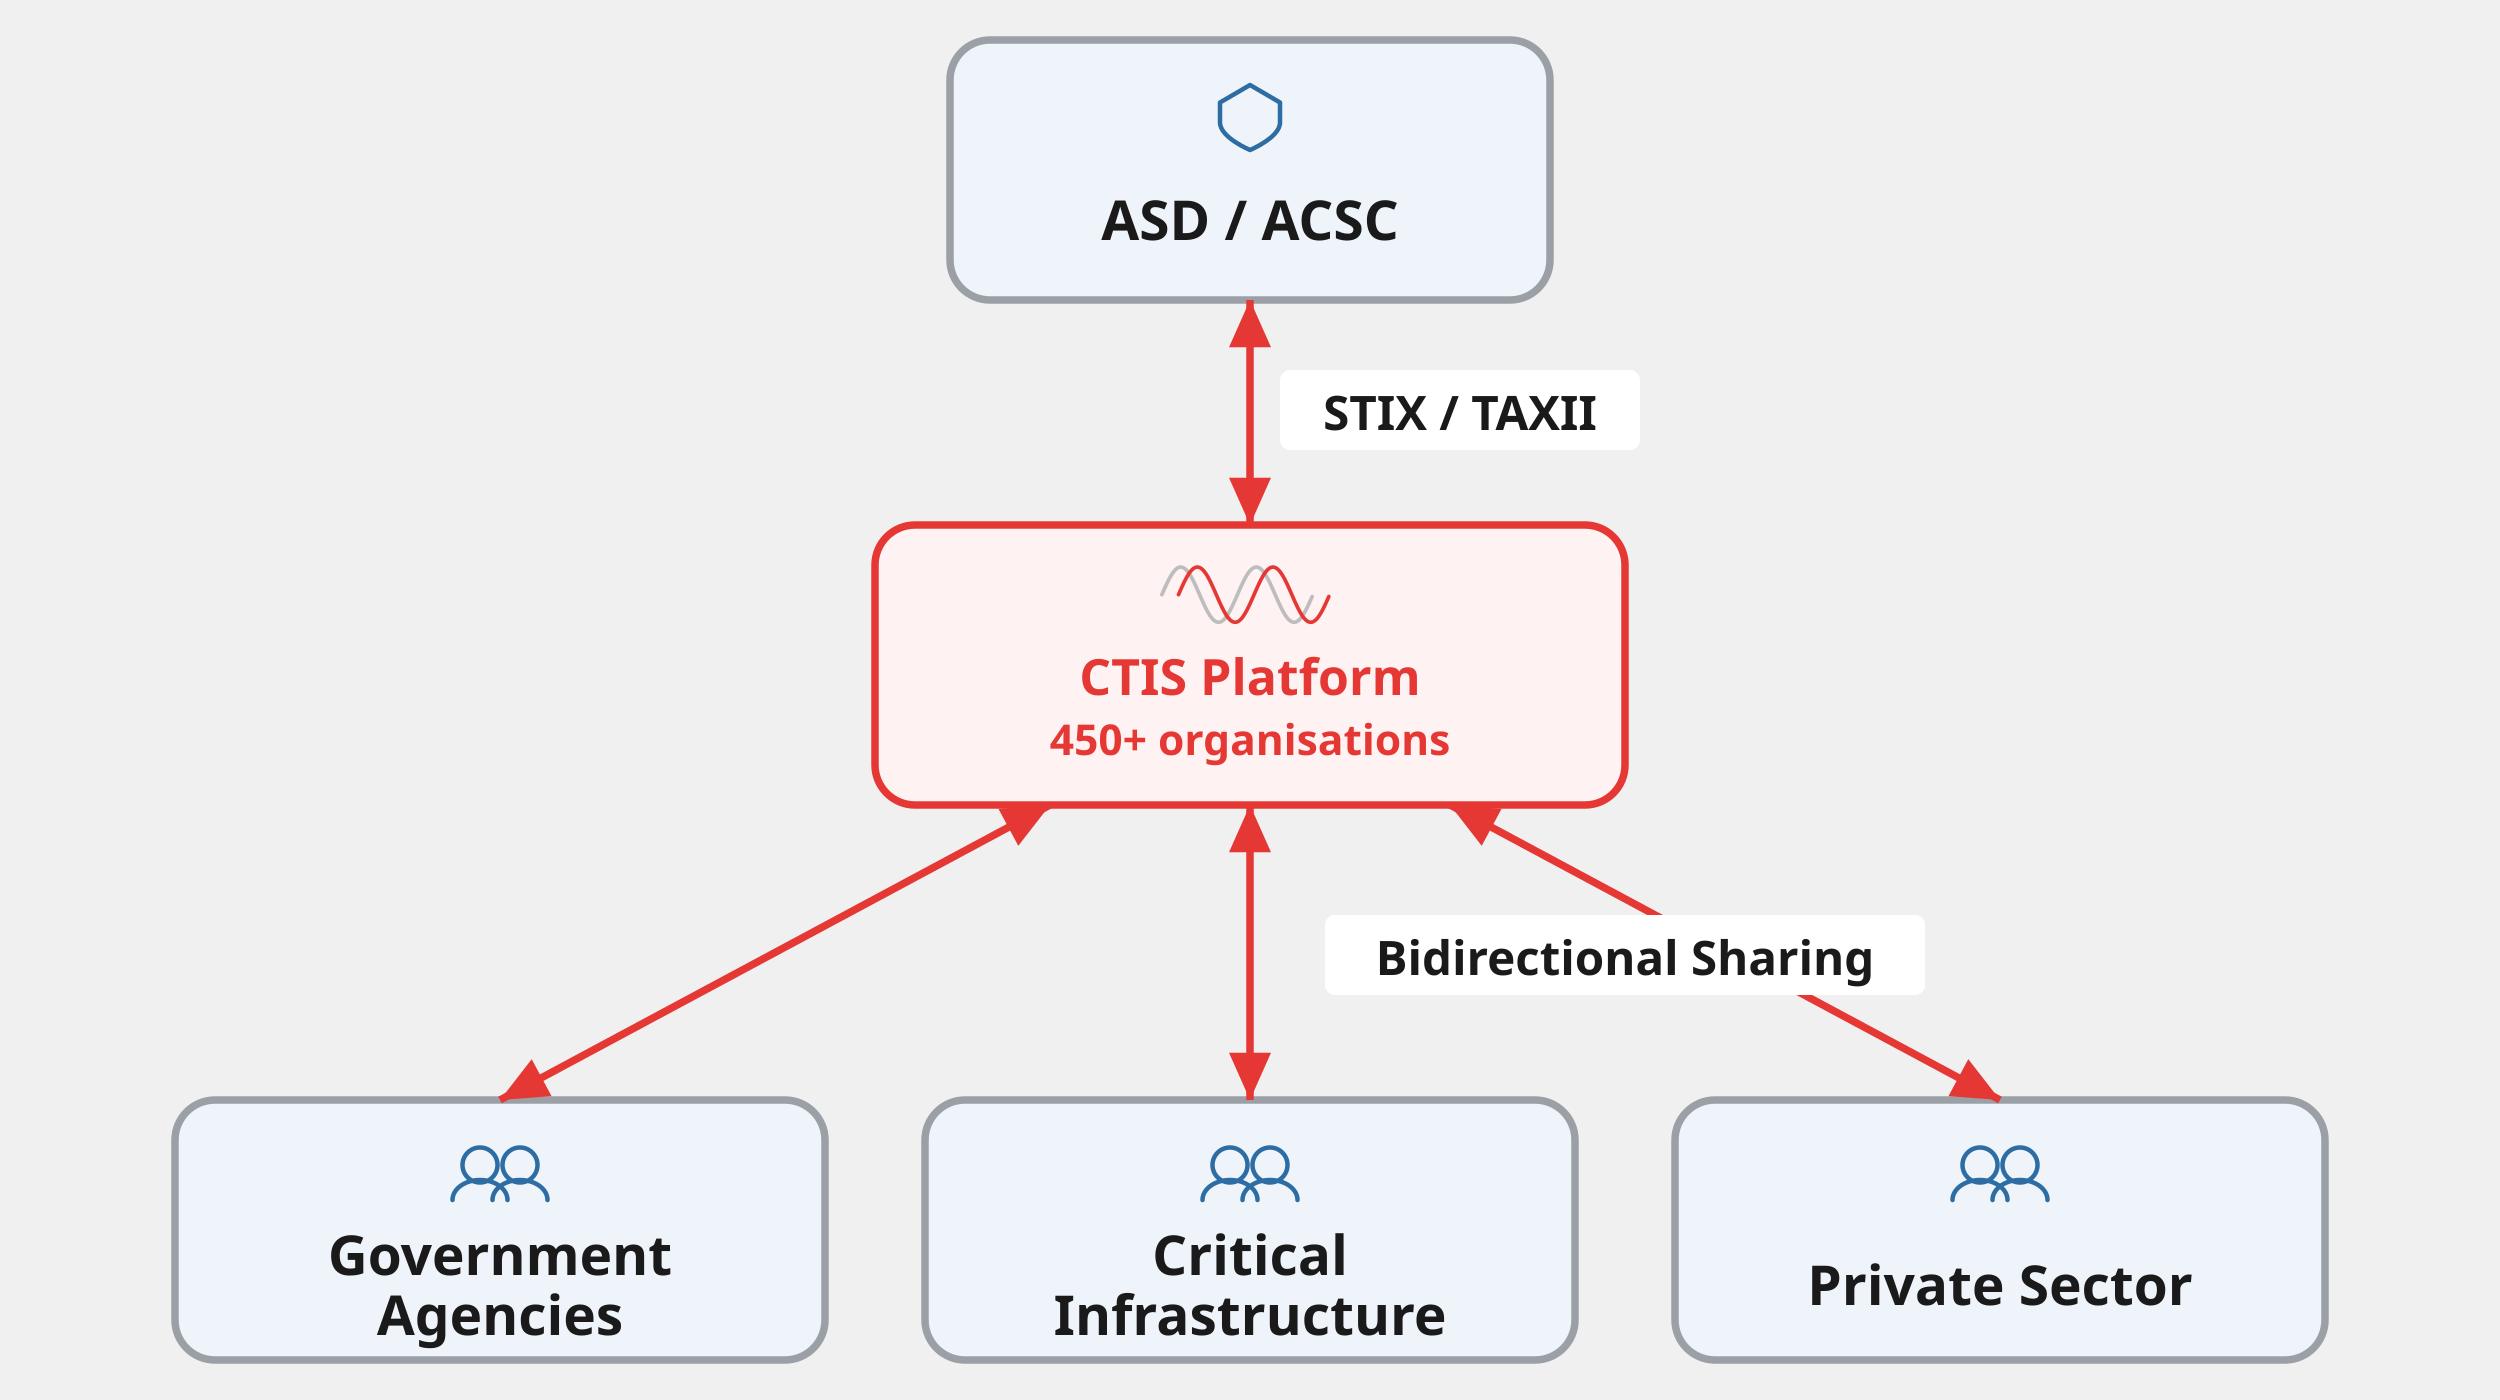
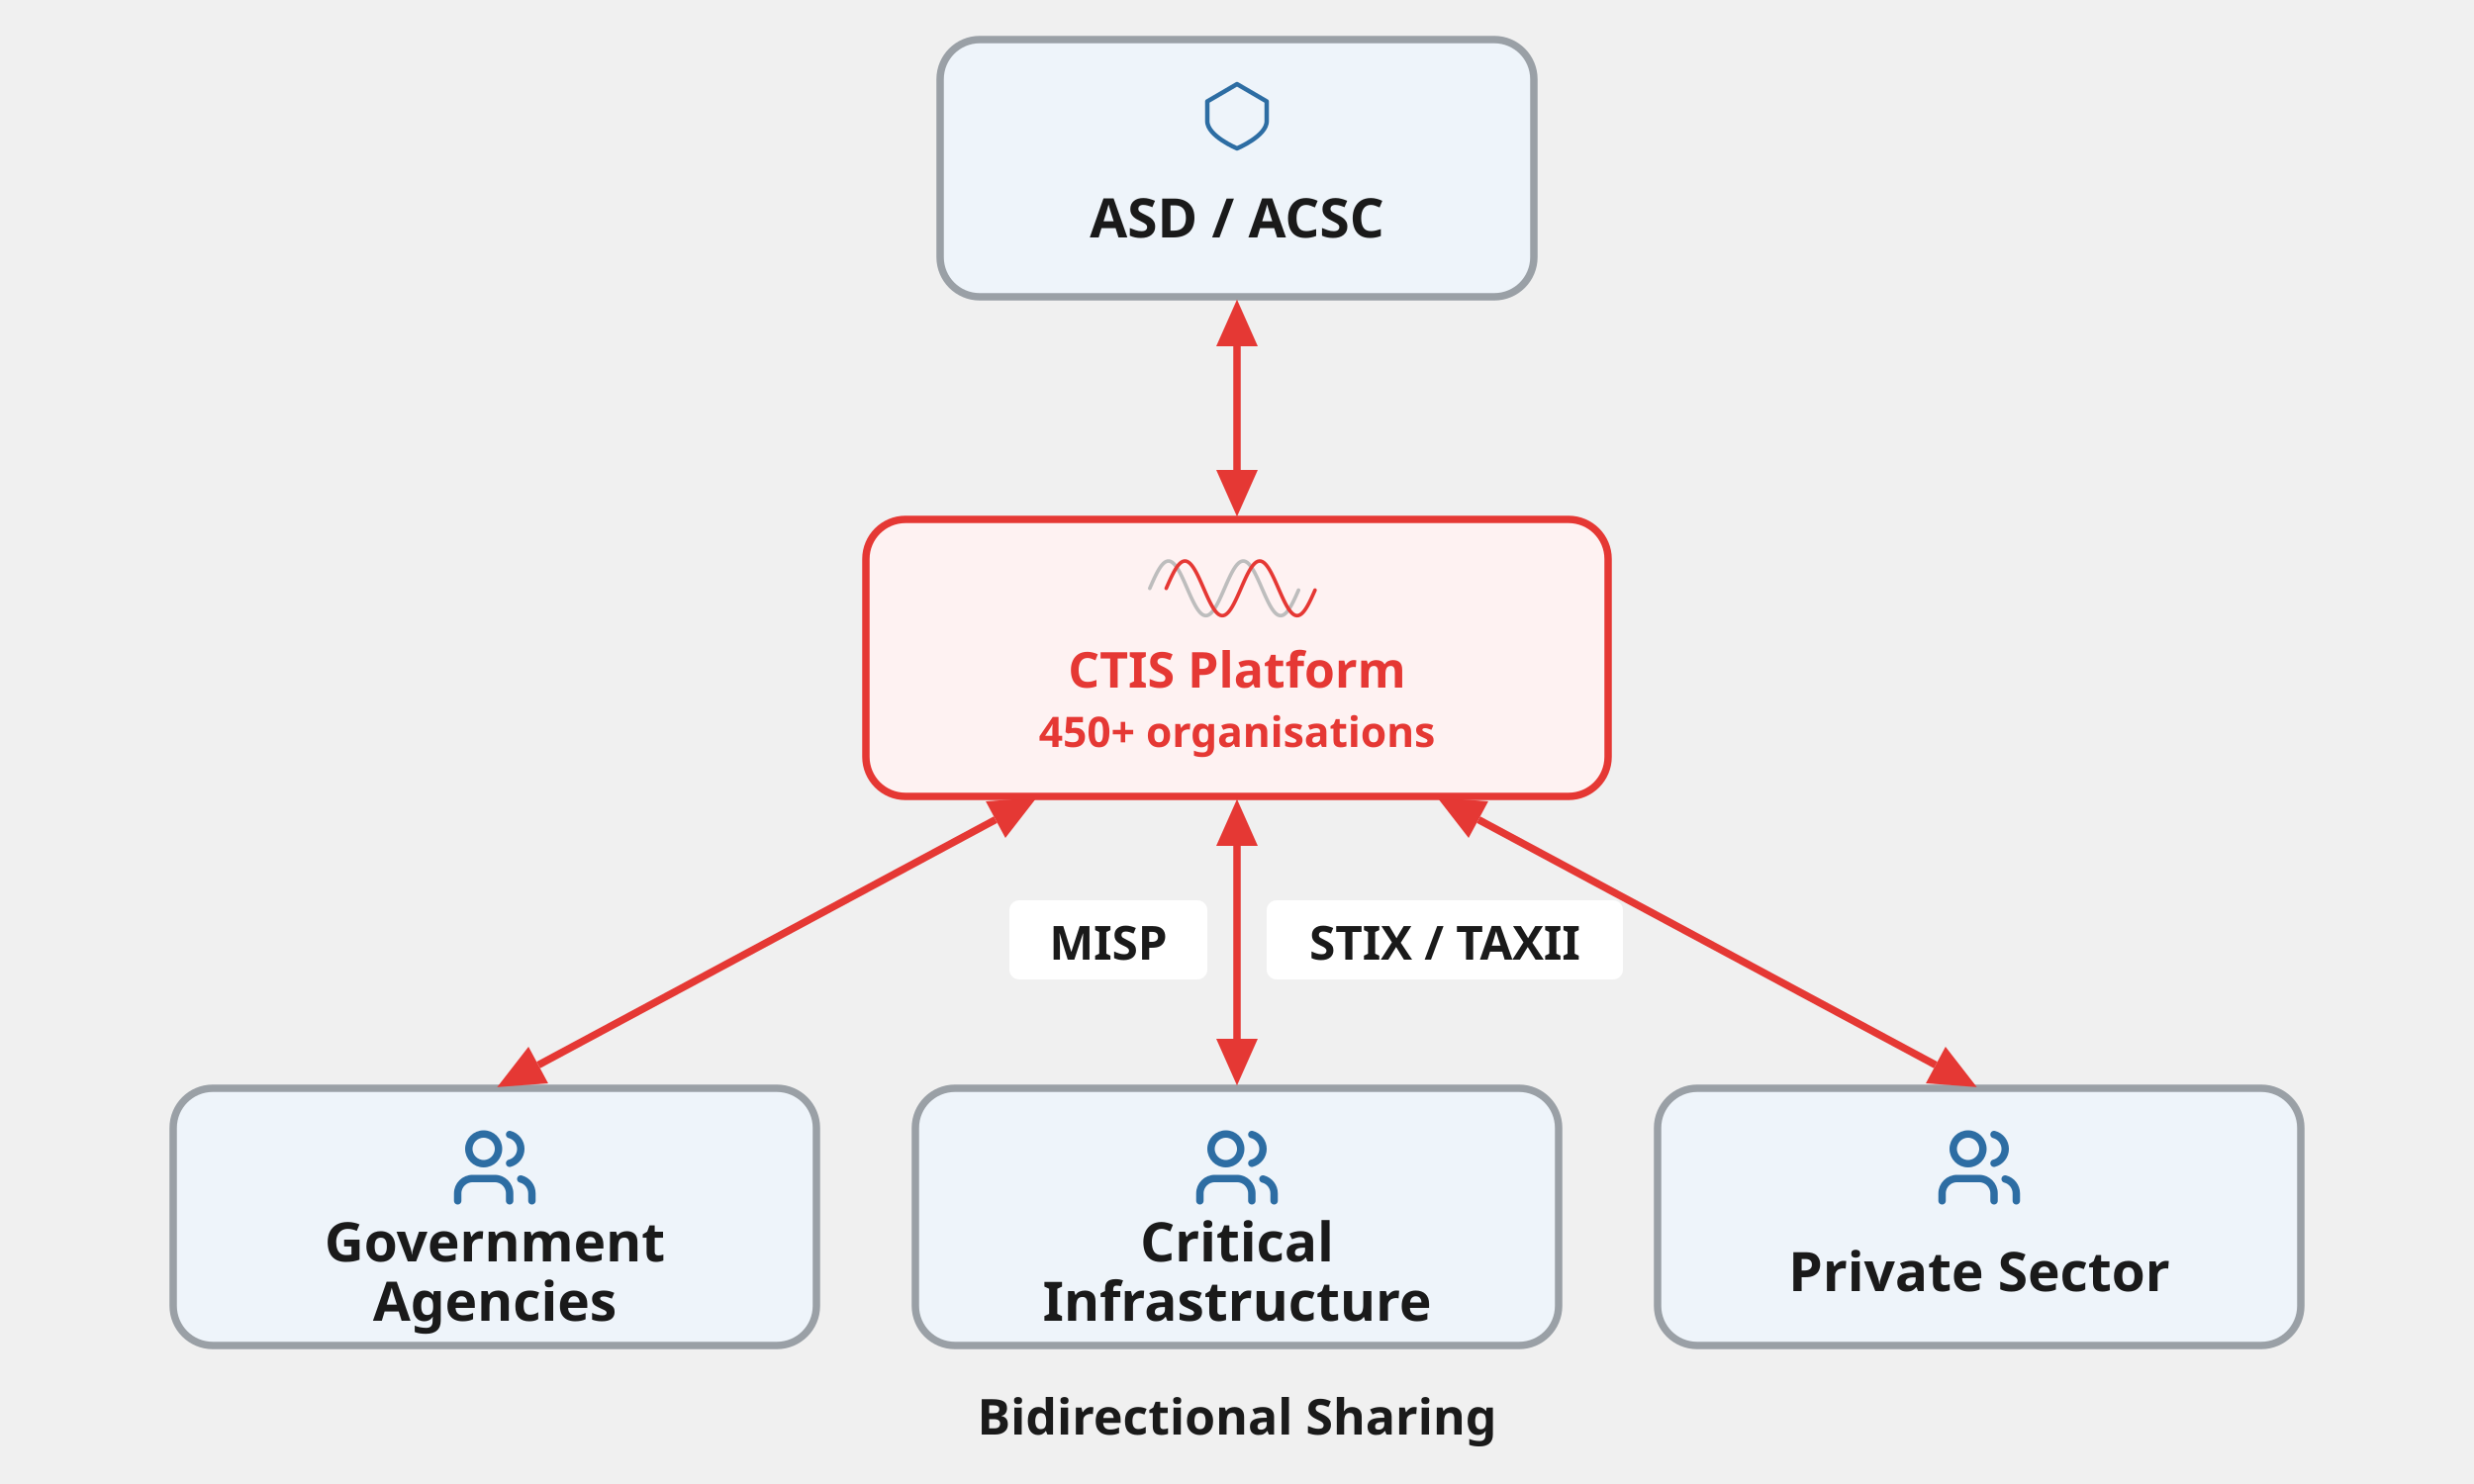
- <svg xmlns="http://www.w3.org/2000/svg" fill="none" viewBox="0 0 500 280">
+ <svg xmlns="http://www.w3.org/2000/svg" fill="none" viewBox="0 0 500 300">
  <defs>
-     <marker id="a" markerHeight="7" markerWidth="7" orient="auto" refX="9" refY="5" viewBox="0 0 10 10">
+     <marker id="arrow" markerHeight="7" markerWidth="7" orient="auto-start-reverse" refX="0" refY="5" viewBox="0 0 10 10">
      <path fill="#e53834" d="m0 1 9 4-9 4z" />
    </marker>
-     <marker id="b" markerHeight="7" markerWidth="7" orient="auto" refX="1" refY="5" viewBox="0 0 10 10">
-       <path fill="#e53834" d="M10 1 1 5l9 4z" />
-     </marker>
+     <g id="users" fill="none" stroke="#2d6da3" stroke-width="2" stroke-linecap="round" stroke-linejoin="round">
+       <path d="M16 21v-2a4 4 0 0 0-4-4H6a4 4 0 0 0-4 4v2" />
+       <circle cx="9" cy="7" r="4" />
+       <path d="M22 21v-2a4 4 0 0 0-3-3.87" />
+       <path d="M16 3.13a4 4 0 0 1 0 7.75" />
+     </g>
  </defs>
  <rect width="120" height="52" x="190" y="8" fill="#eef4fa" stroke="#9aa0a6" stroke-width="1.5" rx="8" />
  <path stroke="#2d6da3" stroke-linecap="round" stroke-linejoin="round" stroke-width=".9" fill="none" d="M250 17 L256 20.5 V24.5 C256 27.5 250 30 250 30 C250 30 244 27.5 244 24.5 V20.5 Z" />
  <text x="250" y="48" fill="#1a1a1a" font-family="Manrope, sans-serif" font-size="11" font-weight="700" text-anchor="middle">ASD / ACSC</text>
  <rect width="150" height="56" x="175" y="105" fill="#fef2f2" stroke="#e53834" stroke-width="1.5" rx="8" />
  <g transform="translate(232,109) scale(0.1129)">
    <g transform="translate(-79.72451,-588.4308)">
      <path d="m 82.999,676.411 c 0.897,-2.059 1.793,-4.119 2.69,-6.161 0.897,-2.043 1.793,-4.069 2.69,-6.063 0.897,-1.994 1.793,-3.955 2.69,-5.869 0.897,-1.913 1.793,-3.778 2.69,-5.581 0.897,-1.802 1.793,-3.541 2.69,-5.204 0.897,-1.662 1.793,-3.248 2.69,-4.744 0.897,-1.496 1.793,-2.903 2.69,-4.209 0.897,-1.306 1.793,-2.511 2.69,-3.606 0.897,-1.095 1.793,-2.08 2.69,-2.947 0.897,-0.867 1.793,-1.615 2.69,-2.24 0.897,-0.625 1.793,-1.125 2.69,-1.498 0.897,-0.373 1.793,-0.617 2.69,-0.732 0.897,-0.115 1.793,-0.099 2.69,0.046 0.897,0.145 1.793,0.421 2.69,0.823 0.897,0.403 1.793,0.933 2.69,1.587 0.897,0.654 1.793,1.431 2.69,2.326 0.897,0.894 1.793,1.907 2.69,3.028 0.897,1.121 1.793,2.351 2.69,3.681 0.897,1.33 1.793,2.759 2.69,4.276 0.897,1.517 1.793,3.122 2.69,4.803 0.897,1.68 1.793,3.436 2.69,5.253 0.897,1.817 1.793,3.695 2.69,5.62 0.897,1.924 1.793,3.895 2.69,5.897 0.897,2.001 1.793,4.034 2.69,6.08 0.897,2.046 1.793,4.107 2.69,6.167 0.897,2.059 1.793,4.116 2.69,6.155 0.897,2.039 1.793,4.059 2.69,6.045 0.897,1.986 1.793,3.938 2.69,5.839 0.897,1.902 1.793,3.753 2.69,5.54 0.897,1.787 1.793,3.509 2.69,5.153 0.897,1.644 1.793,3.209 2.69,4.684 0.897,1.475 1.793,2.858 2.69,4.141 0.897,1.282 1.793,2.462 2.69,3.531 0.897,1.069 1.793,2.026 2.69,2.865 0.897,0.839 1.793,1.558 2.69,2.154 0.897,0.595 1.793,1.066 2.69,1.408 0.897,0.342 1.793,0.556 2.69,0.64 0.897,0.084 1.793,0.037 2.69,-0.139 0.897,-0.176 1.793,-0.482 2.69,-0.915 0.897,-0.433 1.793,-0.993 2.69,-1.676 0.897,-0.683 1.793,-1.489 2.69,-2.411 0.897,-0.922 1.793,-1.961 2.69,-3.108 0.897,-1.147 1.793,-2.402 2.69,-3.755 0.897,-1.353 1.793,-2.804 2.69,-4.342 0.897,-1.538 1.793,-3.162 2.69,-4.86 0.897,-1.698 1.793,-3.47 2.69,-5.301 0.897,-1.831 1.793,-3.722 2.69,-5.657 0.897,-1.935 1.793,-3.915 2.69,-5.923 0.897,-2.008 1.793,-4.046 2.69,-6.095 0.897,-2.05 1.793,-4.112 2.69,-6.17 0.897,-2.058 1.793,-4.113 2.69,-6.147 0.897,-2.034 1.793,-4.048 2.69,-6.026 0.897,-1.978 1.793,-3.919 2.69,-5.809 0.897,-1.89 1.793,-3.727 2.69,-5.499 0.897,-1.772 1.793,-3.477 2.69,-5.102 0.897,-1.625 1.793,-3.17 2.69,-4.624 0.897,-1.453 1.793,-2.814 2.69,-4.072 0.897,-1.258 1.793,-2.412 2.69,-3.455 0.897,-1.042 1.793,-1.972 2.69,-2.783 0.897,-0.811 1.793,-1.501 2.69,-2.067 0.897,-0.566 1.793,-1.006 2.69,-1.318 0.897,-0.312 1.793,-0.495 2.69,-0.548 0.897,-0.053 1.793,0.024 2.69,0.231 0.897,0.207 1.793,0.543 2.69,1.006 0.897,0.463 1.793,1.053 2.69,1.765 0.897,0.712 1.793,1.546 2.69,2.496 0.897,0.95 1.793,2.015 2.69,3.187 0.897,1.172 1.793,2.452 2.69,3.828 0.897,1.376 1.793,2.849 2.69,4.407 0.897,1.558 1.793,3.201 2.69,4.917 0.897,1.715 1.793,3.503 2.69,5.348 0.897,1.845 1.793,3.748 2.69,5.694 0.897,1.946 1.793,3.934 2.69,5.949 0.897,2.015 1.793,4.057 2.69,6.109 0.897,2.052 1.793,4.115 2.69,6.173 0.897,2.057 1.793,4.109 2.69,6.138 0.897,2.029 1.793,4.036 2.69,6.005 0.897,1.969 1.793,3.899 2.69,5.777 0.897,1.877 1.793,3.701 2.69,5.456 0.897,1.756 1.793,3.443 2.69,5.049 0.897,1.606 1.793,3.131 2.69,4.562 0.897,1.431 1.793,2.768 2.69,4.002 0.897,1.233 1.793,2.362 2.69,3.378 0.897,1.016 1.793,1.918 2.69,2.7 0.897,0.782 1.793,1.443 2.69,1.979 0.897,0.536 1.793,0.946 2.69,1.227 0.897,0.281 1.793,0.433 2.69,0.456 0.897,0.022 1.793,-0.086 2.69,-0.323 0.897,-0.237 1.793,-0.604 2.69,-1.097 0.897,-0.493 1.793,-1.113 2.69,-1.854 0.897,-0.741 1.793,-1.603 2.69,-2.58 0.897,-0.977 1.793,-2.069 2.69,-3.266 0.897,-1.197 1.793,-2.501 2.69,-3.9 0.897,-1.399 1.793,-2.893 2.69,-4.471 0.897,-1.578 1.793,-3.24 2.69,-4.972 0.897,-1.732 1.793,-3.535 2.69,-5.393 0.897,-1.859 1.793,-3.773 2.69,-5.729 0.897,-1.955 1.793,-3.952 2.69,-5.973 0.897,-2.021 1.793,-4.067 2.69,-6.122" style="fill:none;stroke:#bdbdbd;stroke-width:6.549;stroke-linecap:round;stroke-linejoin:miter;stroke-miterlimit:0.7" />
      <path d="m 112.48,676.411 c 0.897,-2.059 1.793,-4.119 2.69,-6.161 0.897,-2.043 1.793,-4.069 2.69,-6.063 0.897,-1.994 1.793,-3.955 2.69,-5.869 0.897,-1.913 1.793,-3.778 2.69,-5.581 0.897,-1.802 1.793,-3.541 2.69,-5.204 0.897,-1.662 1.793,-3.248 2.69,-4.744 0.897,-1.496 1.793,-2.903 2.69,-4.209 0.897,-1.306 1.793,-2.511 2.69,-3.606 0.897,-1.095 1.793,-2.08 2.69,-2.947 0.897,-0.867 1.793,-1.615 2.69,-2.24 0.897,-0.625 1.793,-1.125 2.69,-1.498 0.897,-0.373 1.793,-0.617 2.69,-0.732 0.897,-0.115 1.793,-0.099 2.69,0.046 0.897,0.145 1.793,0.421 2.69,0.823 0.897,0.403 1.793,0.933 2.69,1.587 0.897,0.654 1.793,1.431 2.69,2.326 0.897,0.894 1.793,1.907 2.69,3.028 0.897,1.121 1.793,2.351 2.69,3.681 0.897,1.33 1.793,2.759 2.69,4.276 0.897,1.517 1.793,3.122 2.69,4.803 0.897,1.68 1.793,3.436 2.69,5.253 0.897,1.817 1.793,3.695 2.69,5.62 0.897,1.924 1.793,3.895 2.69,5.897 0.897,2.001 1.793,4.034 2.69,6.08 0.897,2.047 1.793,4.108 2.69,6.167 0.897,2.059 1.793,4.116 2.69,6.155 0.897,2.039 1.793,4.059 2.69,6.045 0.897,1.986 1.793,3.938 2.69,5.839 0.897,1.902 1.793,3.753 2.69,5.54 0.897,1.787 1.793,3.509 2.69,5.153 0.897,1.644 1.793,3.209 2.69,4.684 0.897,1.475 1.793,2.858 2.69,4.141 0.897,1.282 1.793,2.462 2.69,3.531 0.897,1.069 1.793,2.026 2.69,2.865 0.897,0.839 1.793,1.558 2.69,2.154 0.897,0.595 1.793,1.066 2.69,1.408 0.897,0.342 1.793,0.556 2.69,0.64 0.897,0.084 1.793,0.037 2.69,-0.139 0.897,-0.176 1.793,-0.482 2.69,-0.915 0.897,-0.433 1.793,-0.993 2.69,-1.676 0.897,-0.683 1.793,-1.489 2.69,-2.411 0.897,-0.922 1.793,-1.961 2.69,-3.108 0.897,-1.147 1.793,-2.402 2.69,-3.755 0.897,-1.353 1.793,-2.804 2.69,-4.342 0.897,-1.538 1.793,-3.162 2.69,-4.86 0.897,-1.698 1.793,-3.47 2.69,-5.301 0.897,-1.831 1.793,-3.722 2.69,-5.657 0.897,-1.935 1.793,-3.915 2.69,-5.923 0.897,-2.008 1.793,-4.046 2.69,-6.095 0.897,-2.05 1.793,-4.112 2.69,-6.17 0.897,-2.058 1.793,-4.113 2.69,-6.147 0.897,-2.034 1.793,-4.048 2.69,-6.026 0.897,-1.978 1.793,-3.919 2.69,-5.809 0.897,-1.89 1.793,-3.727 2.69,-5.499 0.897,-1.772 1.793,-3.477 2.69,-5.102 0.897,-1.625 1.793,-3.17 2.69,-4.624 0.897,-1.453 1.793,-2.814 2.69,-4.072 0.897,-1.258 1.793,-2.412 2.69,-3.455 0.897,-1.042 1.793,-1.972 2.69,-2.783 0.897,-0.811 1.793,-1.501 2.69,-2.067 0.897,-0.566 1.793,-1.006 2.69,-1.318 0.897,-0.312 1.793,-0.495 2.69,-0.548 0.897,-0.053 1.793,0.024 2.69,0.231 0.897,0.207 1.793,0.543 2.69,1.006 0.897,0.463 1.793,1.053 2.69,1.765 0.897,0.712 1.793,1.546 2.69,2.496 0.897,0.95 1.793,2.015 2.69,3.187 0.897,1.172 1.793,2.452 2.69,3.828 0.897,1.376 1.793,2.849 2.69,4.407 0.897,1.558 1.793,3.201 2.69,4.917 0.897,1.715 1.793,3.503 2.69,5.348 0.897,1.845 1.793,3.748 2.69,5.694 0.897,1.946 1.793,3.934 2.69,5.949 0.897,2.015 1.793,4.057 2.69,6.109 0.897,2.052 1.793,4.115 2.69,6.173 0.897,2.057 1.793,4.109 2.69,6.138 0.897,2.029 1.793,4.036 2.69,6.005 0.897,1.969 1.793,3.899 2.69,5.777 0.897,1.877 1.793,3.701 2.69,5.456 0.897,1.756 1.793,3.443 2.69,5.049 0.897,1.606 1.793,3.131 2.69,4.562 0.897,1.431 1.793,2.768 2.69,4.002 0.897,1.233 1.793,2.362 2.69,3.378 0.897,1.016 1.793,1.918 2.69,2.7 0.897,0.782 1.793,1.443 2.69,1.979 0.897,0.536 1.793,0.946 2.69,1.227 0.897,0.281 1.793,0.433 2.69,0.456 0.897,0.022 1.793,-0.086 2.69,-0.323 0.897,-0.237 1.793,-0.604 2.69,-1.097 0.897,-0.493 1.793,-1.113 2.69,-1.853 0.897,-0.741 1.793,-1.603 2.69,-2.58 0.897,-0.977 1.793,-2.069 2.69,-3.266 0.897,-1.197 1.793,-2.501 2.69,-3.9 0.897,-1.399 1.793,-2.893 2.69,-4.471 0.897,-1.578 1.793,-3.24 2.69,-4.972 0.897,-1.732 1.793,-3.535 2.69,-5.393 0.897,-1.859 1.793,-3.773 2.69,-5.729 0.897,-1.955 1.793,-3.952 2.69,-5.973 0.897,-2.021 1.793,-4.067 2.69,-6.122" style="fill:none;stroke:#e53834;stroke-width:6.549;stroke-linecap:round;stroke-linejoin:miter;stroke-miterlimit:0.7" />
    </g>
  </g>
  <text x="250" y="139" fill="#e53834" font-family="Manrope, sans-serif" font-size="10" font-weight="700" text-anchor="middle">CTIS Platform</text>
  <text x="250" y="151" fill="#e53834" font-family="Manrope, sans-serif" font-size="8.5" font-weight="600" text-anchor="middle">450+ organisations</text>
  <rect width="130" height="52" x="35" y="220" fill="#eef4fa" stroke="#9aa0a6" stroke-width="1.5" rx="8" />
-   <path stroke="#2d6da3" stroke-linecap="round" stroke-linejoin="round" stroke-width=".9" d="M92.5 233a3.5 3.5 0 1 0 7 0 3.5 3.5 0 1 0-7 0M100.5 233a3.5 3.5 0 1 0 7 0 3.5 3.5 0 1 0-7 0M90.5 240a5.5 4 0 0 1 11 0M98.5 240a5.5 4 0 0 1 11 0" />
+   <use href="#users" transform="translate(91,227) scale(0.75)" />
  <text x="100" y="255" fill="#1a1a1a" font-family="Manrope, sans-serif" font-size="11" font-weight="700" text-anchor="middle">Government</text>
  <text x="100" y="267" fill="#1a1a1a" font-family="Manrope, sans-serif" font-size="11" font-weight="700" text-anchor="middle">Agencies</text>
  <rect width="130" height="52" x="185" y="220" fill="#eef4fa" stroke="#9aa0a6" stroke-width="1.5" rx="8" />
-   <path stroke="#2d6da3" stroke-linecap="round" stroke-linejoin="round" stroke-width=".9" d="M242.5 233a3.5 3.5 0 1 0 7 0 3.5 3.5 0 1 0-7 0M250.5 233a3.5 3.5 0 1 0 7 0 3.5 3.5 0 1 0-7 0M240.5 240a5.5 4 0 0 1 11 0M248.5 240a5.5 4 0 0 1 11 0" />
+   <use href="#users" transform="translate(241,227) scale(0.75)" />
  <text x="250" y="255" fill="#1a1a1a" font-family="Manrope, sans-serif" font-size="11" font-weight="700" text-anchor="middle">Critical</text>
  <text x="250" y="267" fill="#1a1a1a" font-family="Manrope, sans-serif" font-size="11" font-weight="700" text-anchor="middle">Infrastructure</text>
  <rect width="130" height="52" x="335" y="220" fill="#eef4fa" stroke="#9aa0a6" stroke-width="1.5" rx="8" />
-   <path stroke="#2d6da3" stroke-linecap="round" stroke-linejoin="round" stroke-width=".9" d="M392.5 233a3.5 3.5 0 1 0 7 0 3.5 3.5 0 1 0-7 0M400.5 233a3.5 3.5 0 1 0 7 0 3.5 3.5 0 1 0-7 0M390.5 240a5.5 4 0 0 1 11 0M398.5 240a5.5 4 0 0 1 11 0" />
+   <use href="#users" transform="translate(391,227) scale(0.75)" />
  <text x="400" y="261" fill="#1a1a1a" font-family="Manrope, sans-serif" font-size="11" font-weight="700" text-anchor="middle">Private Sector</text>
-   <path stroke="#e53834" stroke-width="1.5" marker-end="url(#a)" marker-start="url(#b)" d="M250 60 250 105" />
-   <path stroke="#e53834" stroke-width="1.5" marker-end="url(#a)" marker-start="url(#b)" d="M210 161 100 220" />
-   <path stroke="#e53834" stroke-width="1.5" marker-end="url(#a)" marker-start="url(#b)" d="M250 161 250 220" />
-   <path stroke="#e53834" stroke-width="1.5" marker-end="url(#a)" marker-start="url(#b)" d="M290 161 400 220" />
-   <rect x="256" y="74" width="72" height="16" rx="2" fill="#fff" />
-   <text x="292" y="86" fill="#1a1a1a" font-family="Manrope, sans-serif" font-size="9.5" font-weight="600" text-anchor="middle">STIX / TAXII</text>
-   <rect x="265" y="183" width="120" height="16" rx="2" fill="#fff" />
-   <text x="325" y="195" fill="#1a1a1a" font-family="Manrope, sans-serif" font-size="9.5" font-weight="600" text-anchor="middle">Bidirectional Sharing</text>
+   <path stroke="#e53834" stroke-width="1.5" marker-end="url(#arrow)" marker-start="url(#arrow)" d="M250 70 250 95" />
+   <path stroke="#e53834" stroke-width="1.5" marker-end="url(#arrow)" marker-start="url(#arrow)" d="M201.2 165.7 108.8 215.3" />
+   <path stroke="#e53834" stroke-width="1.5" marker-end="url(#arrow)" marker-start="url(#arrow)" d="M250 171 250 210" />
+   <path stroke="#e53834" stroke-width="1.5" marker-end="url(#arrow)" marker-start="url(#arrow)" d="M298.8 165.7 391.2 215.3" />
+   <rect x="204" y="182" width="40" height="16" rx="2" fill="#fff" />
+   <text x="224" y="194" fill="#1a1a1a" font-family="Manrope, sans-serif" font-size="9.5" font-weight="600" text-anchor="middle">MISP</text>
+   <rect x="256" y="182" width="72" height="16" rx="2" fill="#fff" />
+   <text x="292" y="194" fill="#1a1a1a" font-family="Manrope, sans-serif" font-size="9.5" font-weight="600" text-anchor="middle">STIX / TAXII</text>
+   <text x="250" y="290" fill="#1a1a1a" font-family="Manrope, sans-serif" font-size="10" font-weight="700" text-anchor="middle">Bidirectional Sharing</text>
</svg>
